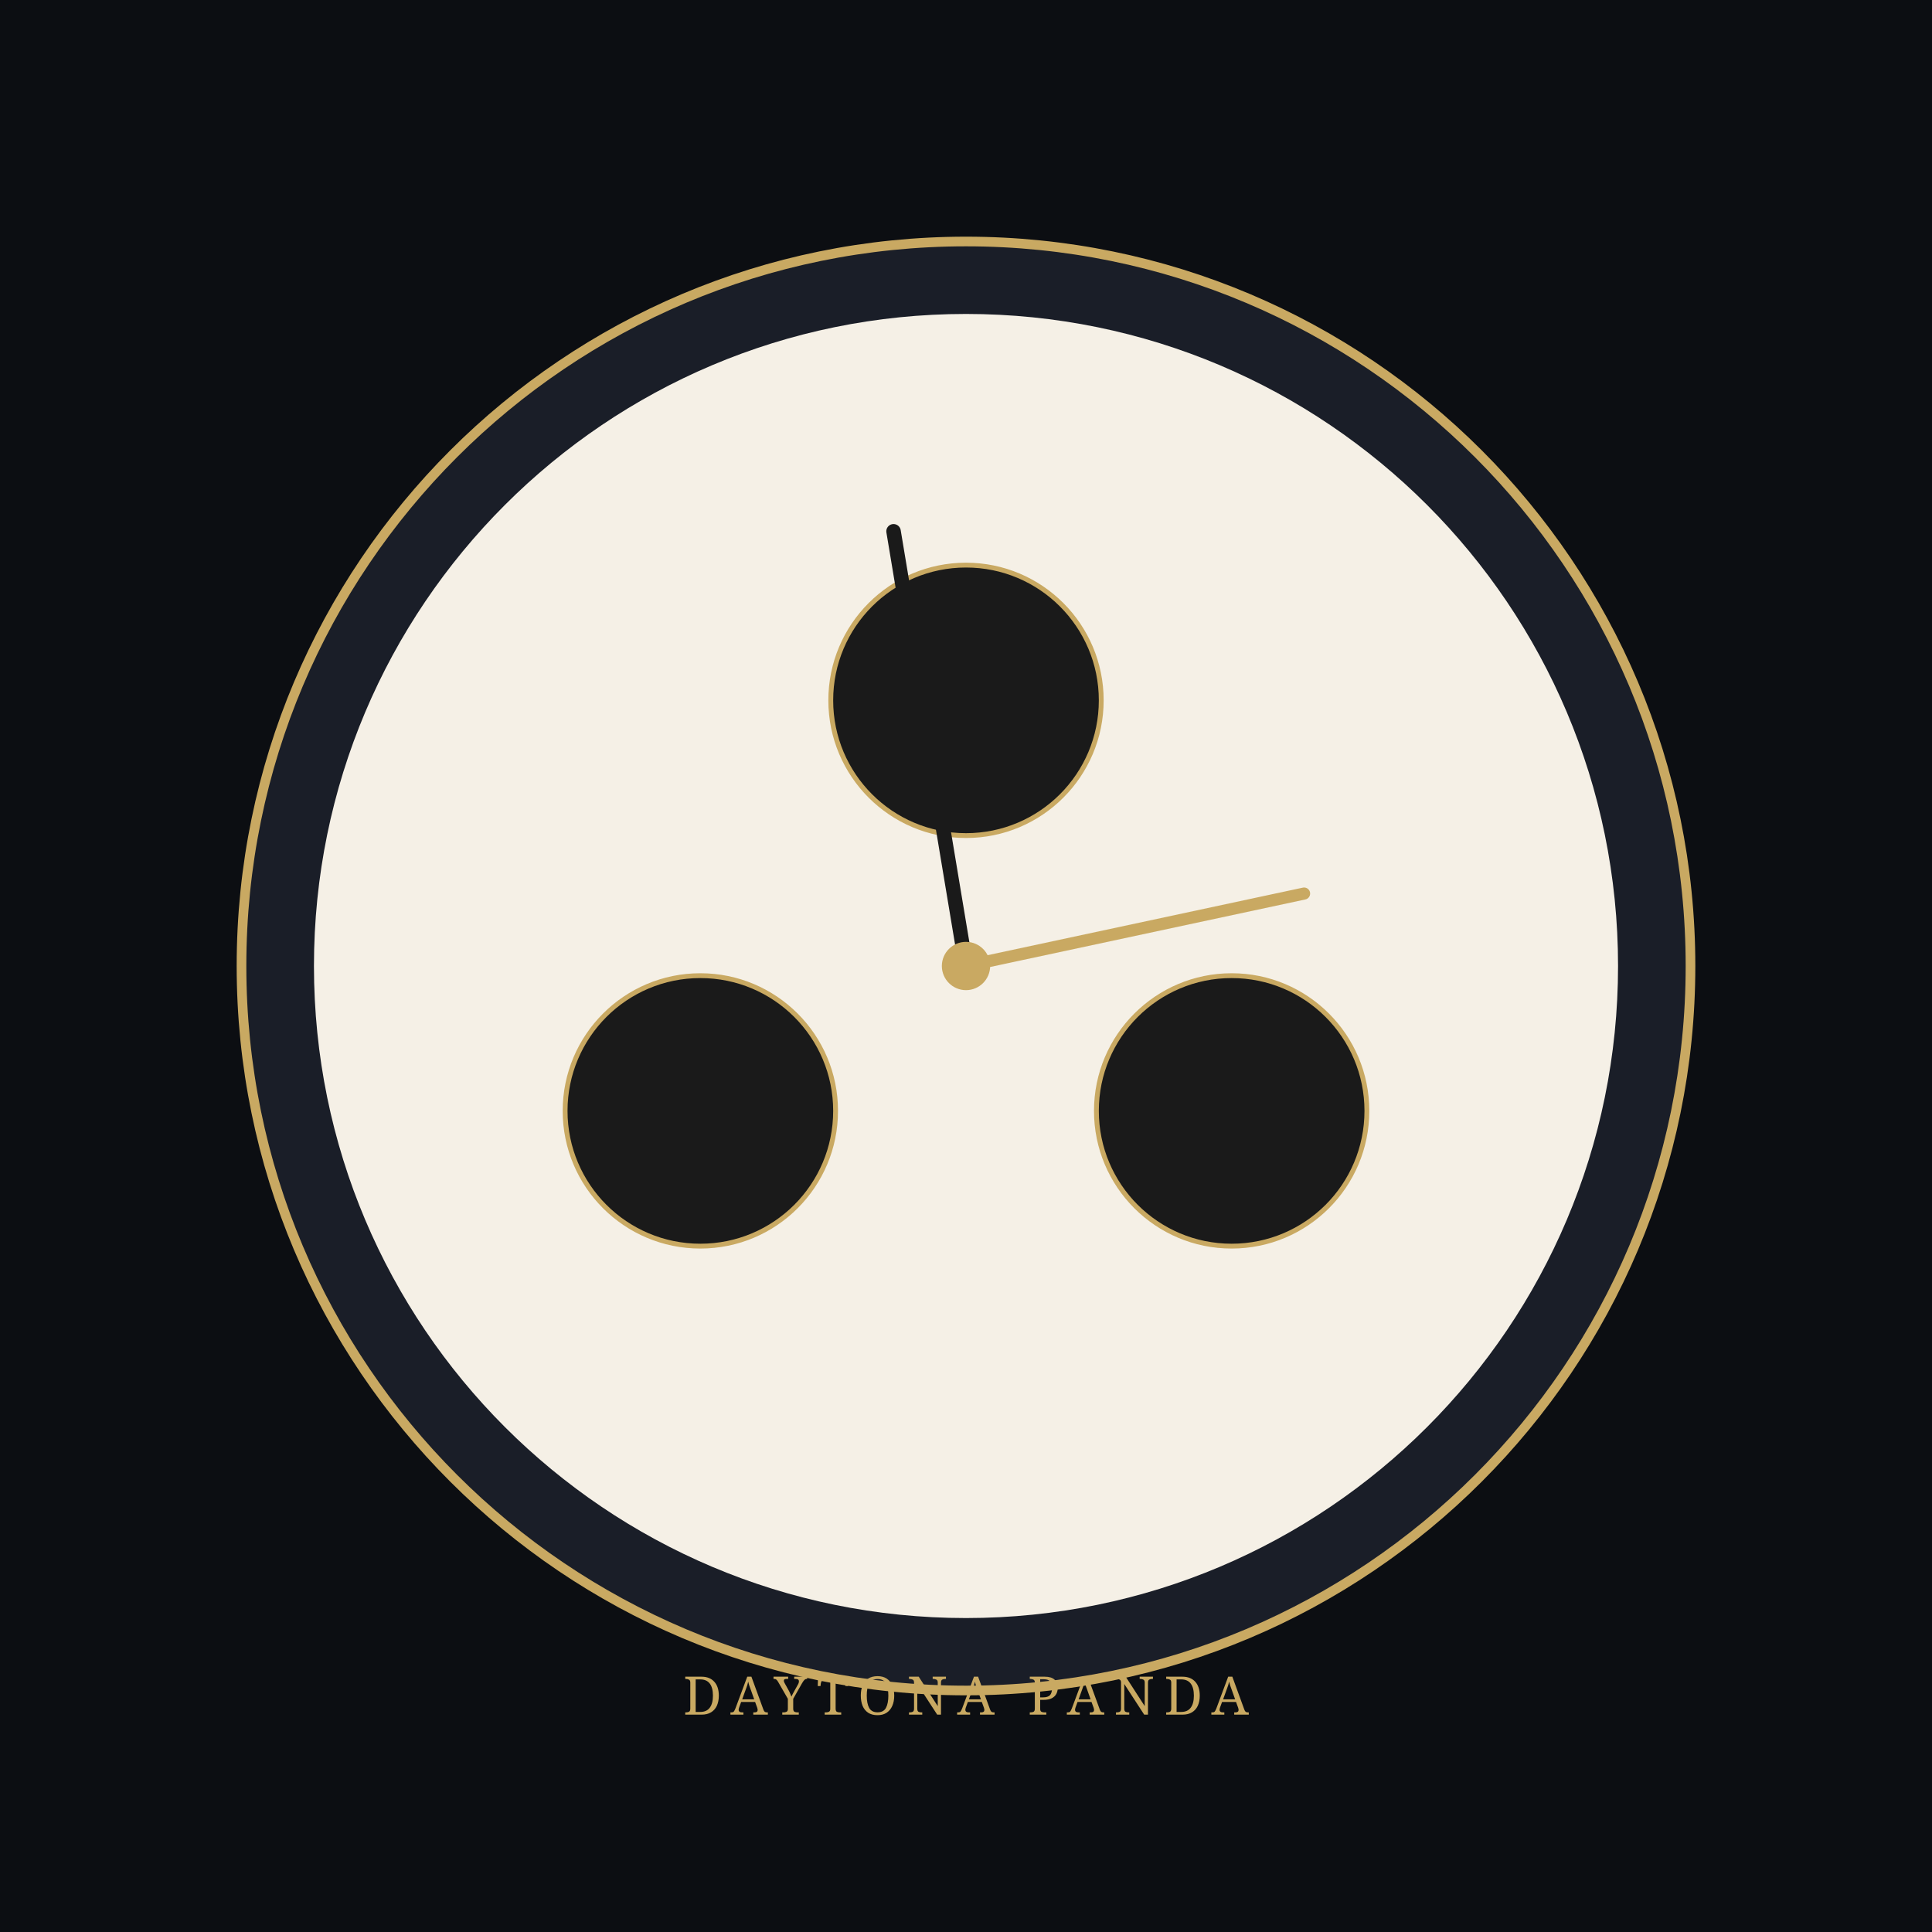
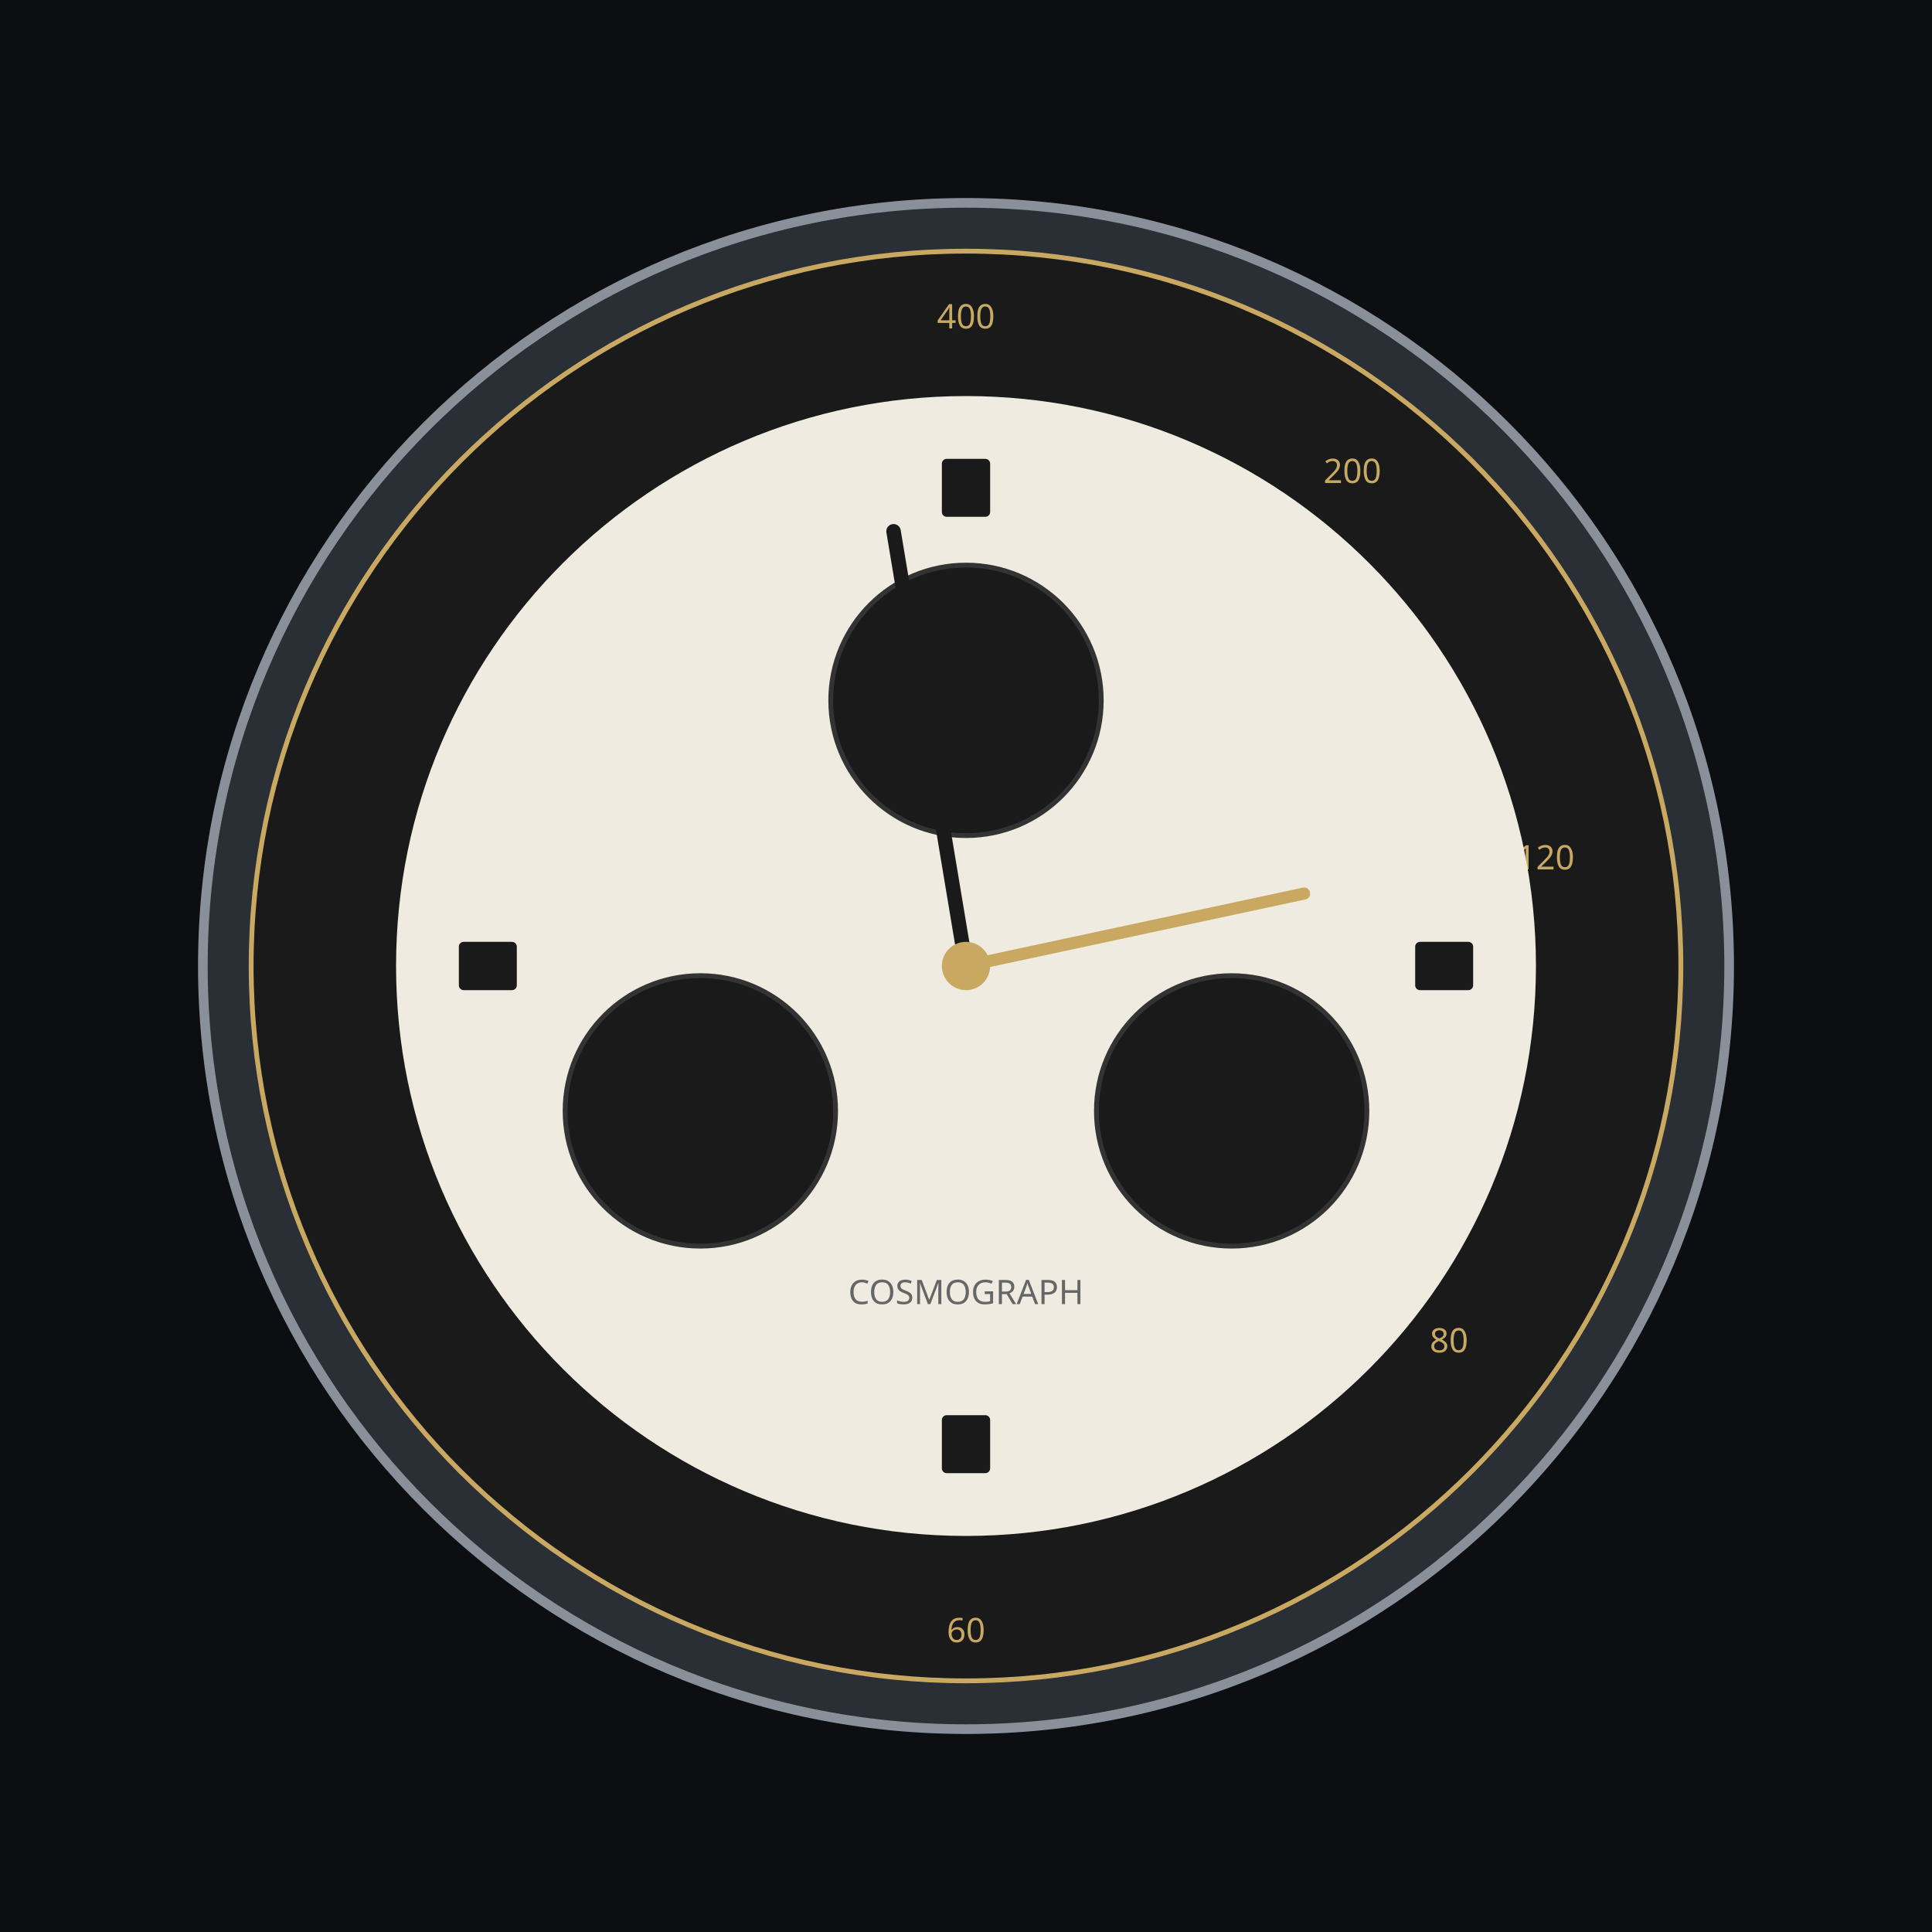
- <svg xmlns="http://www.w3.org/2000/svg" viewBox="0 0 400 400" fill="none">
+ <svg xmlns="http://www.w3.org/2000/svg" viewBox="0 0 400 400">
  <rect width="400" height="400" fill="#0c0e12" />
-   <circle cx="200" cy="200" r="150" fill="#1a1e28" stroke="#c9a962" stroke-width="2" />
-   <circle cx="200" cy="200" r="135" fill="#f5f0e6" />
-   <circle cx="200" cy="145" r="28" fill="#1a1a1a" stroke="#c9a962" stroke-width="1" />
-   <circle cx="145" cy="230" r="28" fill="#1a1a1a" stroke="#c9a962" stroke-width="1" />
-   <circle cx="255" cy="230" r="28" fill="#1a1a1a" stroke="#c9a962" stroke-width="1" />
+   <circle cx="200" cy="200" r="158" fill="#2a2e35" stroke="#8a9099" stroke-width="2" />
+   <circle cx="200" cy="200" r="148" fill="#1a1a1a" stroke="#c9a962" stroke-width="1" />
+   <g fill="#c9a962" font-size="7" font-family="sans-serif" text-anchor="middle">
+     <text x="200" y="68">400</text>
+     <text x="280" y="100">200</text>
+     <text x="320" y="180">120</text>
+     <text x="300" y="280">80</text>
+     <text x="200" y="340">60</text>
+   </g>
+   <circle cx="200" cy="200" r="118" fill="#f0ebe0" />
+   <circle cx="200" cy="145" r="28" fill="#1a1a1a" stroke="#333" stroke-width="1" />
+   <circle cx="145" cy="230" r="28" fill="#1a1a1a" stroke="#333" stroke-width="1" />
+   <circle cx="255" cy="230" r="28" fill="#1a1a1a" stroke="#333" stroke-width="1" />
+   <g fill="#1a1a1a">
+     <rect x="195" y="95" width="10" height="12" rx="1" />
+     <rect x="195" y="293" width="10" height="12" rx="1" />
+     <rect x="95" y="195" width="12" height="10" rx="1" />
+     <rect x="293" y="195" width="12" height="10" rx="1" />
+   </g>
  <line x1="200" y1="200" x2="185" y2="110" stroke="#1a1a1a" stroke-width="3" stroke-linecap="round" />
  <line x1="200" y1="200" x2="270" y2="185" stroke="#c9a962" stroke-width="2.5" stroke-linecap="round" />
  <circle cx="200" cy="200" r="5" fill="#c9a962" />
-   <text x="200" y="355" text-anchor="middle" fill="#c9a962" font-size="11" font-family="serif" letter-spacing="2">DAYTONA PANDA</text>
+   <text x="200" y="270" text-anchor="middle" fill="#666" font-size="7" font-family="sans-serif">COSMOGRAPH</text>
</svg>
